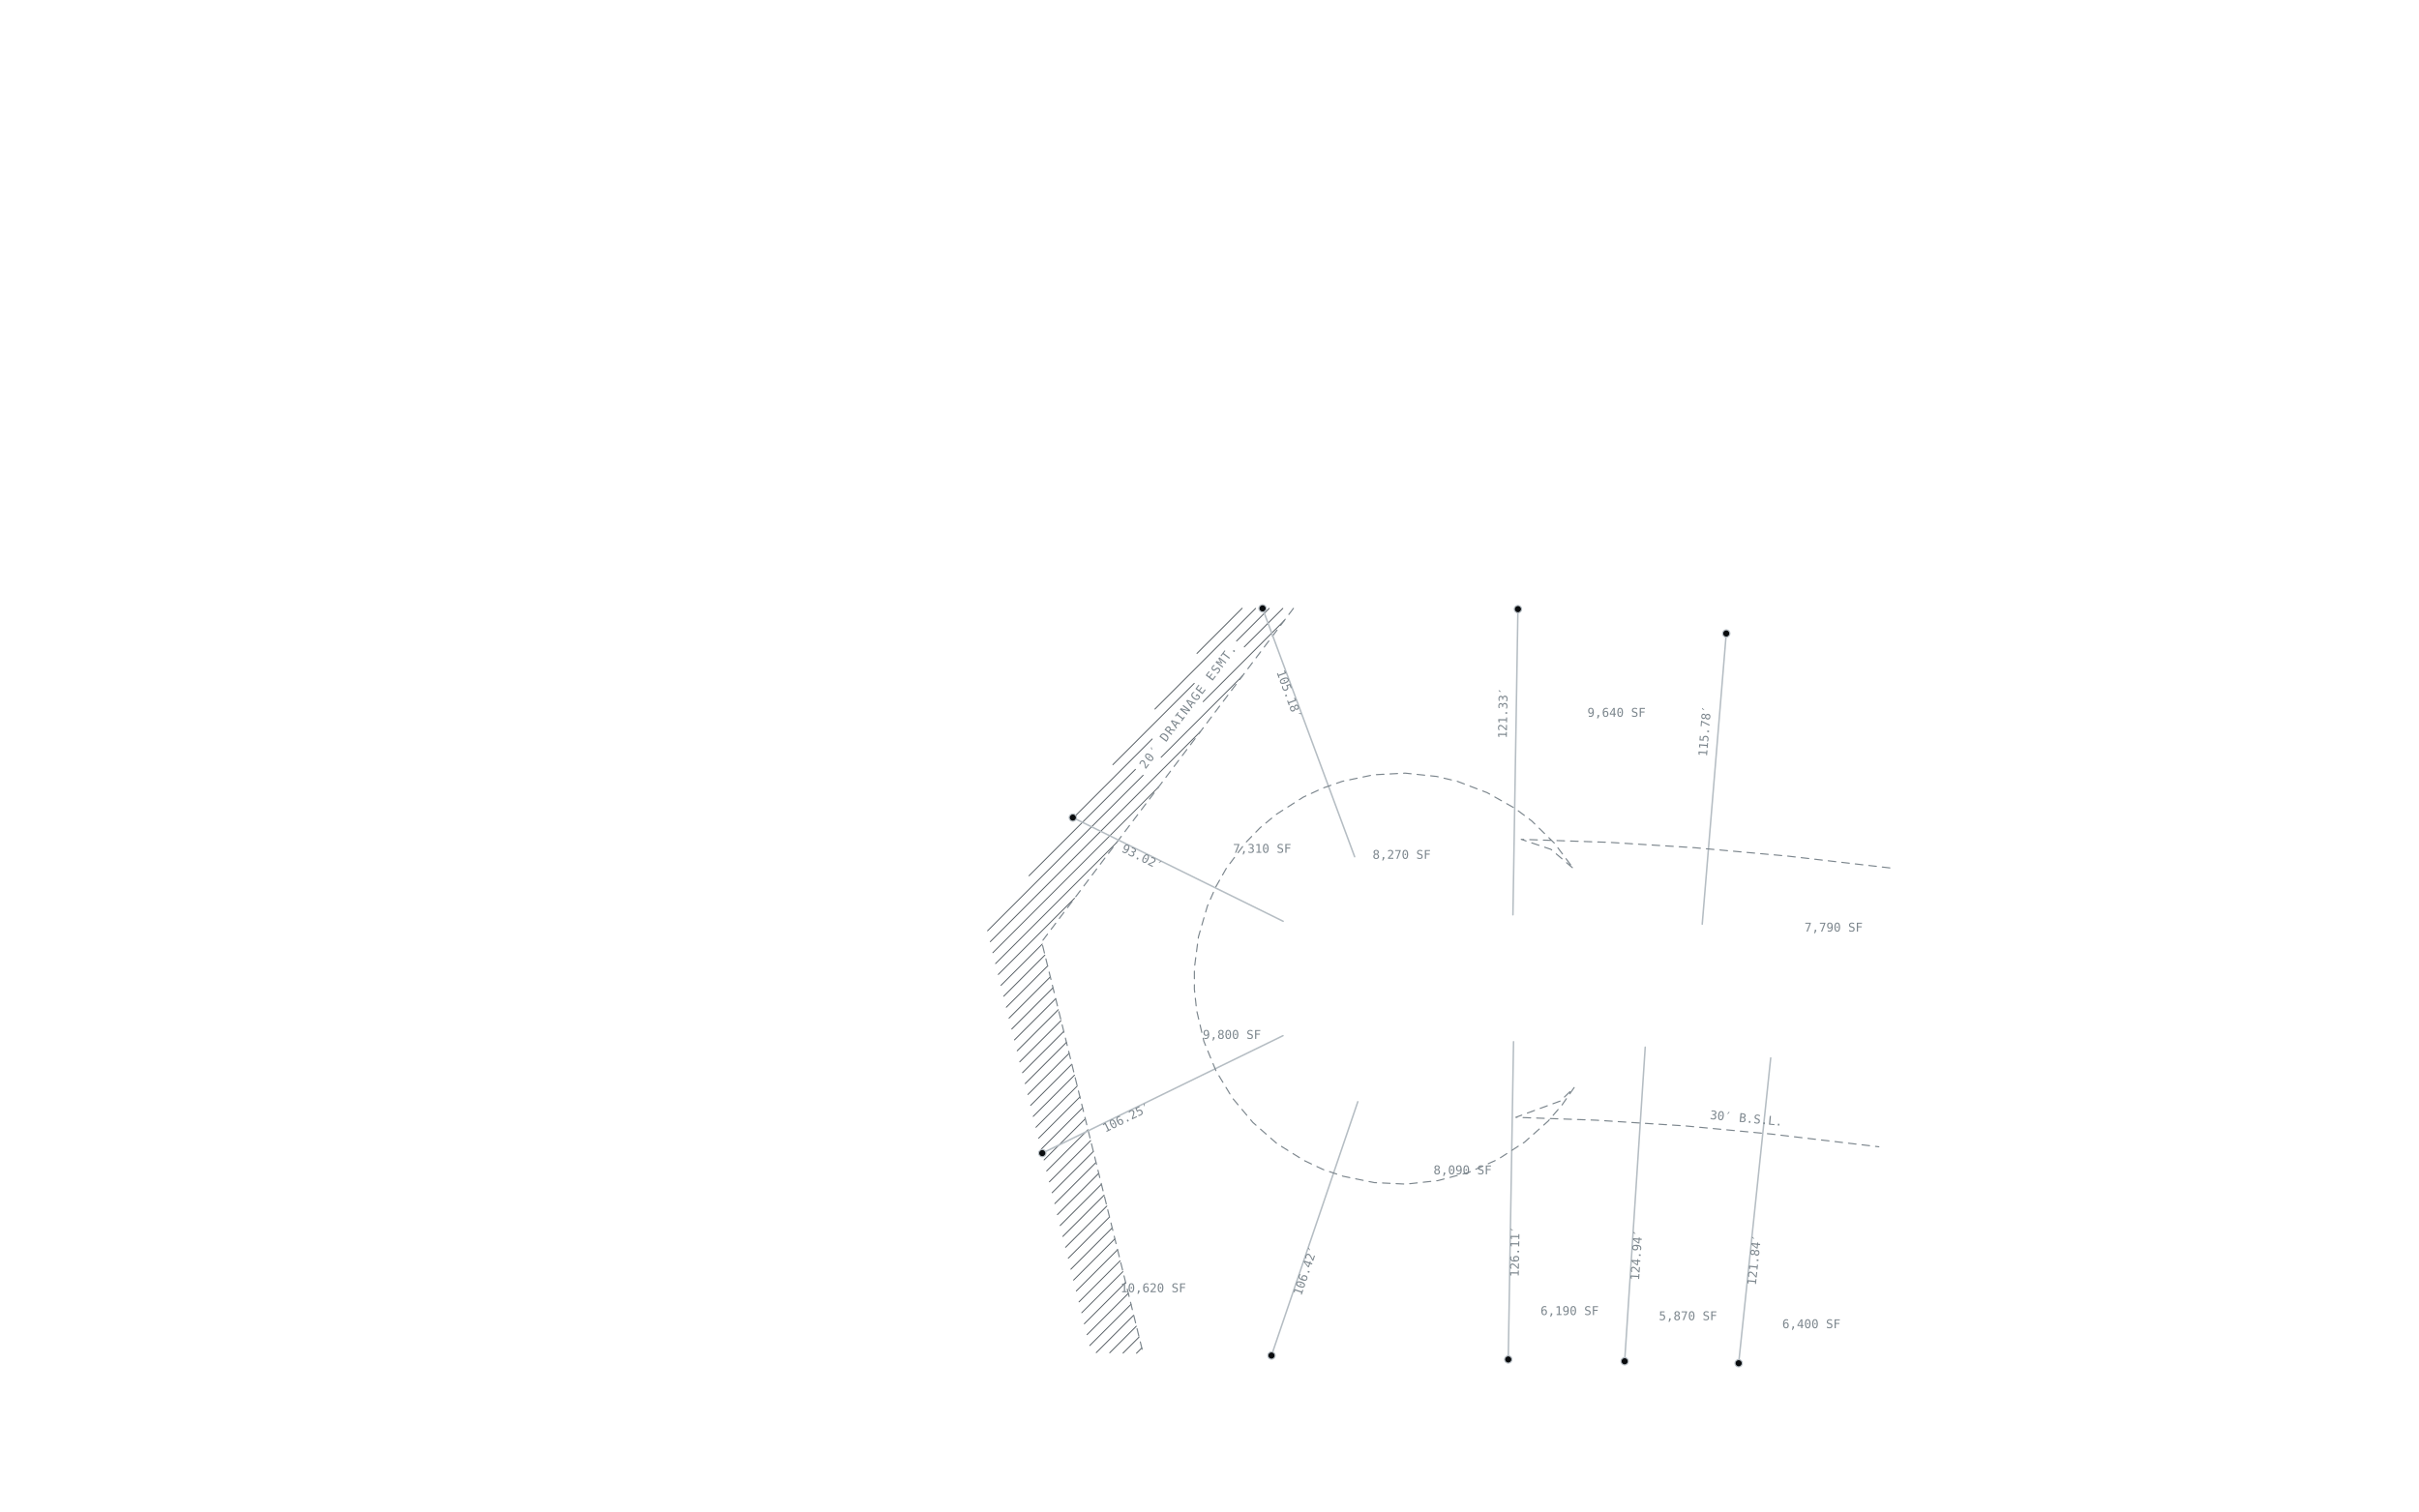
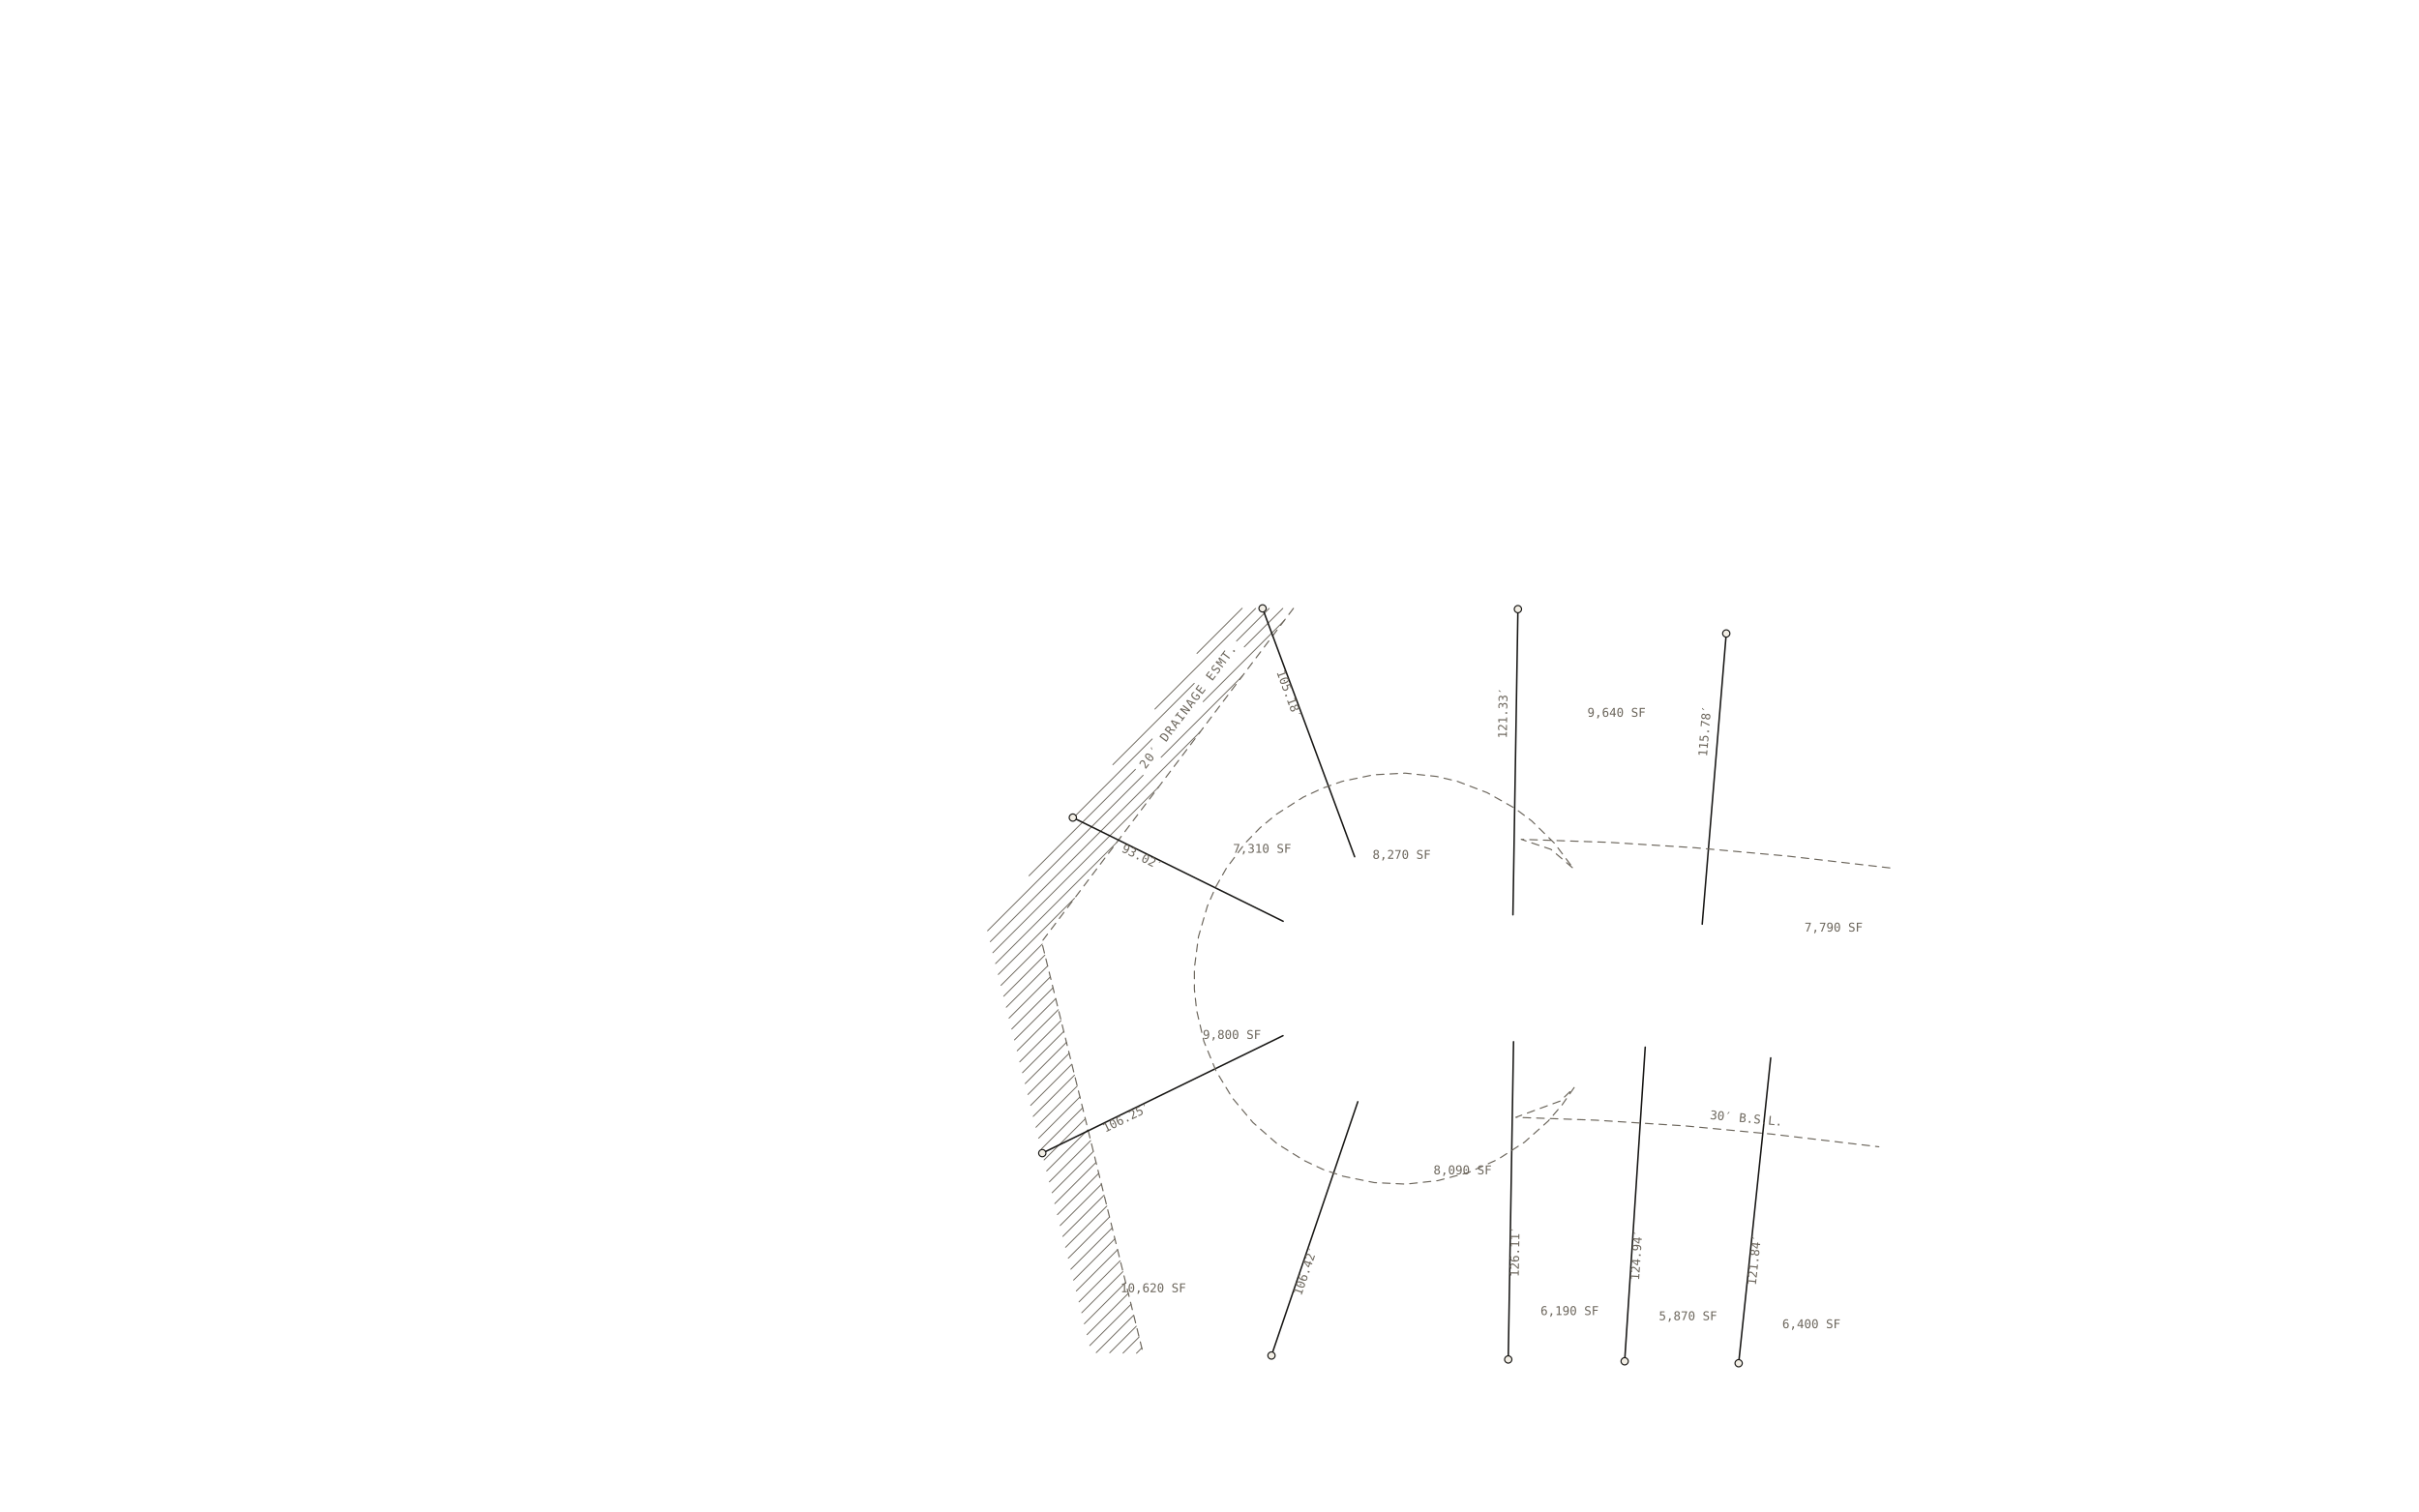
<svg xmlns="http://www.w3.org/2000/svg" viewBox="0 0 1600 1000" class="pl-lots" aria-hidden="true" focusable="false">
-   <style>svg{fill:none;stroke:#B5BDC3;stroke-width:1;stroke-linecap:round;stroke-linejoin:round} *{vector-effect:non-scaling-stroke} text{font-family:'JetBrains Mono',ui-monospace,Menlo,monospace;font-size:10px;font-weight:500;fill:#7C868D;stroke:none;text-anchor:middle} .ct{stroke:#3A434A;stroke-width:.6} .ci{stroke:#525A60;stroke-width:1.1} .el text{font-size:11px;fill:#525A60} .sp{stroke:#525A60;stroke-width:.75} .sp text{font-size:8px;fill:#525A60;text-anchor:start} .ck{stroke:#525A60} .cf{stroke:#525A60;stroke-width:.75} .cf text{font-size:11px;letter-spacing:.3em;fill:#525A60} .tr{fill:#0A0C0E;stroke:#525A60;stroke-width:.7} .tr .tk{fill:#525A60} .tr .tb{fill:none} .tv{stroke:rgba(182,255,46,.28);stroke-width:1.5} .bd{stroke:#B6FF2E;stroke-width:2;stroke-dasharray:16 4 3 4;stroke-linecap:butt} .br text{font-size:11px;fill:#B5BDC3} .mo,.pob,.ts{fill:#0A0C0E;stroke:#F4F6F7;stroke-width:1} .mo .fill,.pob .fill,.ts .fill{fill:#F4F6F7} .mo text,.pob text,.ts text{font-size:8px;fill:#7C868D} .pob text{font-size:11px;fill:#B6FF2E;text-anchor:start;letter-spacing:.08em} .ts{fill:none} .ts text{text-anchor:start} .rw{stroke:#B5BDC3;stroke-width:1.25} .ep{stroke:#7C868D;stroke-width:.75} .cl{stroke:#7C868D;stroke-width:.75;stroke-dasharray:12 3 2 3} .an{stroke:#7C868D;stroke-width:.75} .an text{font-size:9px;fill:#7C868D} .ll{stroke:#B5BDC3;stroke-width:1} .bs,.ht .ei{stroke:#7C868D;stroke-width:.75;stroke-dasharray:5 4} .ht{stroke:#525A60;stroke-width:.6} .lt text{font-size:8px;fill:#7C868D} .lt .ez{letter-spacing:.1em} .pn{fill:#0A0C0E;stroke-width:.75} .la text{font-size:8px;fill:#7C868D} .dw{fill:#15191D;stroke:#525A60;stroke-width:.75} .hf{fill:#1C2126;stroke:#F4F6F7;stroke-width:1} .hr{stroke:#B5BDC3;stroke-width:.6} .pc{fill:#F4F6F7;stroke:none} .pc .pg{stroke:#1C2126;stroke-width:.8}</style>
+   <style>svg{fill:none;stroke:#171614;stroke-width:1;stroke-linecap:round;stroke-linejoin:round} *{vector-effect:non-scaling-stroke} text{font-family:'IBM Plex Mono',ui-monospace,Menlo,monospace;font-size:10px;font-weight:500;fill:#47433c;stroke:none;text-anchor:middle} .ct{stroke:#e2a3b2;stroke-width:.6} .ci{stroke:#e2a3b2;stroke-width:1.1} .el text{font-size:11px;fill:#c5758a} .sp{stroke:#6b655b;stroke-width:.75} .sp text{font-size:8px;fill:#6b655b;text-anchor:start} .ck{stroke:#6b655b} .cf{stroke:#6b655b;stroke-width:.75} .cf text{font-size:11px;letter-spacing:.3em;fill:#6b655b} .tr{fill:#f3efe6;stroke:#47433c;stroke-width:.7} .tr .tk{fill:#6b655b} .tr .tb{fill:none} .tv{stroke:#e2a3b2;stroke-width:1.5} .bd{stroke:#171614;stroke-width:2;stroke-dasharray:16 4 3 4;stroke-linecap:butt} .br text{font-size:11px;fill:#171614} .mo,.pob,.ts{fill:#f3efe6;stroke:#171614;stroke-width:1} .mo .fill,.pob .fill,.ts .fill{fill:#171614} .mo text,.pob text,.ts text{font-size:8px;fill:#47433c} .pob text{font-size:11px;fill:#171614;text-anchor:start;letter-spacing:.08em} .ts{fill:none} .ts text{text-anchor:start} .rw{stroke-width:1.25} .ep{stroke:#6b655b;stroke-width:.75} .cl{stroke:#6b655b;stroke-width:.75;stroke-dasharray:12 3 2 3} .an{stroke:#6b655b;stroke-width:.75} .an text{font-size:9px;fill:#6b655b} .ll{stroke:#171614;stroke-width:1} .bs,.ht .ei{stroke:#6b655b;stroke-width:.75;stroke-dasharray:5 4} .ht{stroke:#6b655b;stroke-width:.6} .lt text{font-size:8px;fill:#6b655b} .lt .ez{letter-spacing:.1em} .pn{fill:#f3efe6;stroke-width:.75} .la text{font-size:8px;fill:#6b655b} .dw{fill:#e8e1d3;stroke:#6b655b;stroke-width:.75} .hf{fill:#faf7f0;stroke-width:1} .hr{stroke-width:.6} .pc{fill:#171614;stroke:none} .pc .pg{stroke:#faf7f0;stroke-width:.8}</style>
  <g class="ht">
    <path d="M791.7 432.3l29.9-29.9M763.9 469.1l66.6-66.6M736.1 505.9l53.8-53.8M817.9 424.1l21.6-21.6M708.4 542.6l53.7-53.7M823 428l25.5-25.5M680.6 579.4l70.4-70.4M795.8 464.2l53.7-53.7M653.2 615.8l102.9-102.9M768 501l53.8-53.8M655 623l139-139M656.7 630.3l109.5-109.5M658.5 637.5l80-80M660.3 644.7l50.4-50.4M662.1 651.9l27.3-27.3M663.9 659.1l27.2-27.2M665.6 666.4l27.3-27.3M667.4 673.6l27.3-27.3M669.2 680.8l27.3-27.3M671 688l27.2-27.2M672.8 695.2l27.2-27.2M674.5 702.5l27.3-27.3M676.3 709.7l27.3-27.3M678.1 716.9l27.3-27.3M679.9 724.1l27.2-27.2M681.7 731.3l27.2-27.2M683.4 738.6l27.3-27.3M685.2 745.8l27.3-27.3M687 753l27.3-27.3M688.8 760.2l27.2-27.2M690.6 767.4l27.2-27.2M692.3 774.7l27.3-27.3M694.1 781.9l27.3-27.3M695.9 789.1l27.3-27.3M697.7 796.3l27.2-27.2M699.4 803.6l27.3-27.3M701.2 810.8l27.3-27.3M703 818l27.3-27.3M704.8 825.2l27.3-27.3M706.6 832.4l27.2-27.2M708.3 839.7l27.3-27.3M710.1 846.9l27.3-27.3M711.9 854.1l27.3-27.3M713.7 861.3l27.2-27.2M715.5 868.5l27.2-27.2M717.2 875.8l27.3-27.3M719 883l27.3-27.3M720.8 890.2l27.3-27.3M725.1 894.9l24.7-24.7M734 895l17.6-17.6M742.8 895.2l10.6-10.6M751.7 895.3l3.5-3.5" />
    <path class="ei" d="M855.5 402.5l-166.5 220.6 67.1 272.3" />
  </g>
  <g class="ll">
    <path d="M1125.9 611.4l15.9-192.3" pathLength="1" />
    <path d="M1000.7 605.2l3.3-202.2" pathLength="1" />
    <path d="M896 566.8l-60.9-164.3" pathLength="1" />
    <path d="M848.7 609.5l-139.1-68.6" pathLength="1" />
    <path d="M848.6 685.2l-159.2 77.7" pathLength="1" />
    <path d="M898.1 728.9l-57.1 167.9" pathLength="1" />
    <path d="M1001.1 689.2l-3.5 210.2" pathLength="1" />
    <path d="M1088.2 692.8l-13.6 207.8" pathLength="1" />
    <path d="M1171.2 699.9l-21.2 202" pathLength="1" />
  </g>
  <path class="bs" d="M1250 574.2l-67.4-7.8-62.1-5.6-55.9-3.5-58.4-2 19.6 6.6 14.9 12.7-12.6-16.8-15-14.7-11.2-8.4-18.3-10.3-19.7-7.5-13.6-3.2-20.9-2.2-20.9 1.1-20.6 4.3-13.2 4.6-12.7 5.9-17.7 11.3-10.8 8.9-9.8 10.1-12.6 16.8-6.9 12.2-5.6 12.8-5.9 20.2-2.7 20.8 0 14 1.5 14 4.8 20.5 8 19.5 10.9 18 13.5 16.1 15.8 13.9 17.9 11.2 12.7 6 13.3 4.5 20.6 4.2 21 1 21-2.3 20.3-5.4 19.3-8.6 17.7-11.4 15.7-14 9.2-10.7 8-11.5-9.1 8.9-29.5 10.8 53 1.9 59.2 3.8 57 5.4 70.9 8.4" />
  <g class="lt">
    <text x="1130.4" y="483.9" transform="rotate(-85.3 1130.4 483.9)">115.78′</text>
    <text x="996.9" y="471.7" transform="rotate(-89.1 996.9 471.7)">121.33′</text>
    <text x="850.1" y="460.4" transform="rotate(69.7 850.1 460.4)">105.18′</text>
    <text x="754.3" y="569.6" transform="rotate(26.2 754.3 569.6)">93.02′</text>
    <text x="746.2" y="741.9" transform="rotate(-26 746.2 741.9)">106.25′</text>
    <text x="866.1" y="841.6" transform="rotate(-71.2 866.1 841.6)">106.42′</text>
    <text x="1004.8" y="828" transform="rotate(-89.1 1004.8 828)">126.11′</text>
    <text x="1085.2" y="830.4" transform="rotate(-86.3 1085.2 830.4)">124.94′</text>
    <text x="1163.1" y="833.8" transform="rotate(-84 1163.1 833.8)">121.84′</text>
    <text x="1154.8" y="742.6" transform="rotate(5.4 1154.8 742.6)">30′ B.S.L.</text>
    <text x="785.7" y="467.5" transform="rotate(-52.9 785.7 467.5)" dy=".34em" class="ez">20′ DRAINAGE ESMT.</text>
  </g>
  <path class="pn" d="M1139.4 419.1a2.4 2.4 0 1 0 4.8 0a2.4 2.4 0 1 0-4.8 0M1001.6 403a2.4 2.4 0 1 0 4.8 0a2.4 2.4 0 1 0-4.8 0M832.7 402.5a2.4 2.4 0 1 0 4.8 0a2.4 2.4 0 1 0-4.8 0M707.2 540.9a2.4 2.4 0 1 0 4.8 0a2.4 2.4 0 1 0-4.8 0M687 762.9a2.4 2.4 0 1 0 4.8 0a2.4 2.4 0 1 0-4.8 0M838.6 896.8a2.4 2.4 0 1 0 4.8 0a2.4 2.4 0 1 0-4.8 0M995.2 899.4a2.4 2.4 0 1 0 4.8 0a2.4 2.4 0 1 0-4.8 0M1072.2 900.6a2.4 2.4 0 1 0 4.8 0a2.4 2.4 0 1 0-4.8 0M1147.6 901.9a2.4 2.4 0 1 0 4.8 0a2.4 2.4 0 1 0-4.8 0" />
  <g class="la">
    <text x="1212.8" y="616.3">7,790 SF</text>
    <text x="1069.2" y="474.2">9,640 SF</text>
    <text x="927.1" y="568.2">8,270 SF</text>
    <text x="834.8" y="564.2">7,310 SF</text>
    <text x="814.8" y="687.3">9,800 SF</text>
    <text x="762.8" y="854.9">10,620 SF</text>
    <text x="967.4" y="776.9">8,090 SF</text>
    <text x="1038.2" y="870">6,190 SF</text>
    <text x="1116.5" y="873.4">5,870 SF</text>
    <text x="1198.1" y="878.7">6,400 SF</text>
  </g>
</svg>
